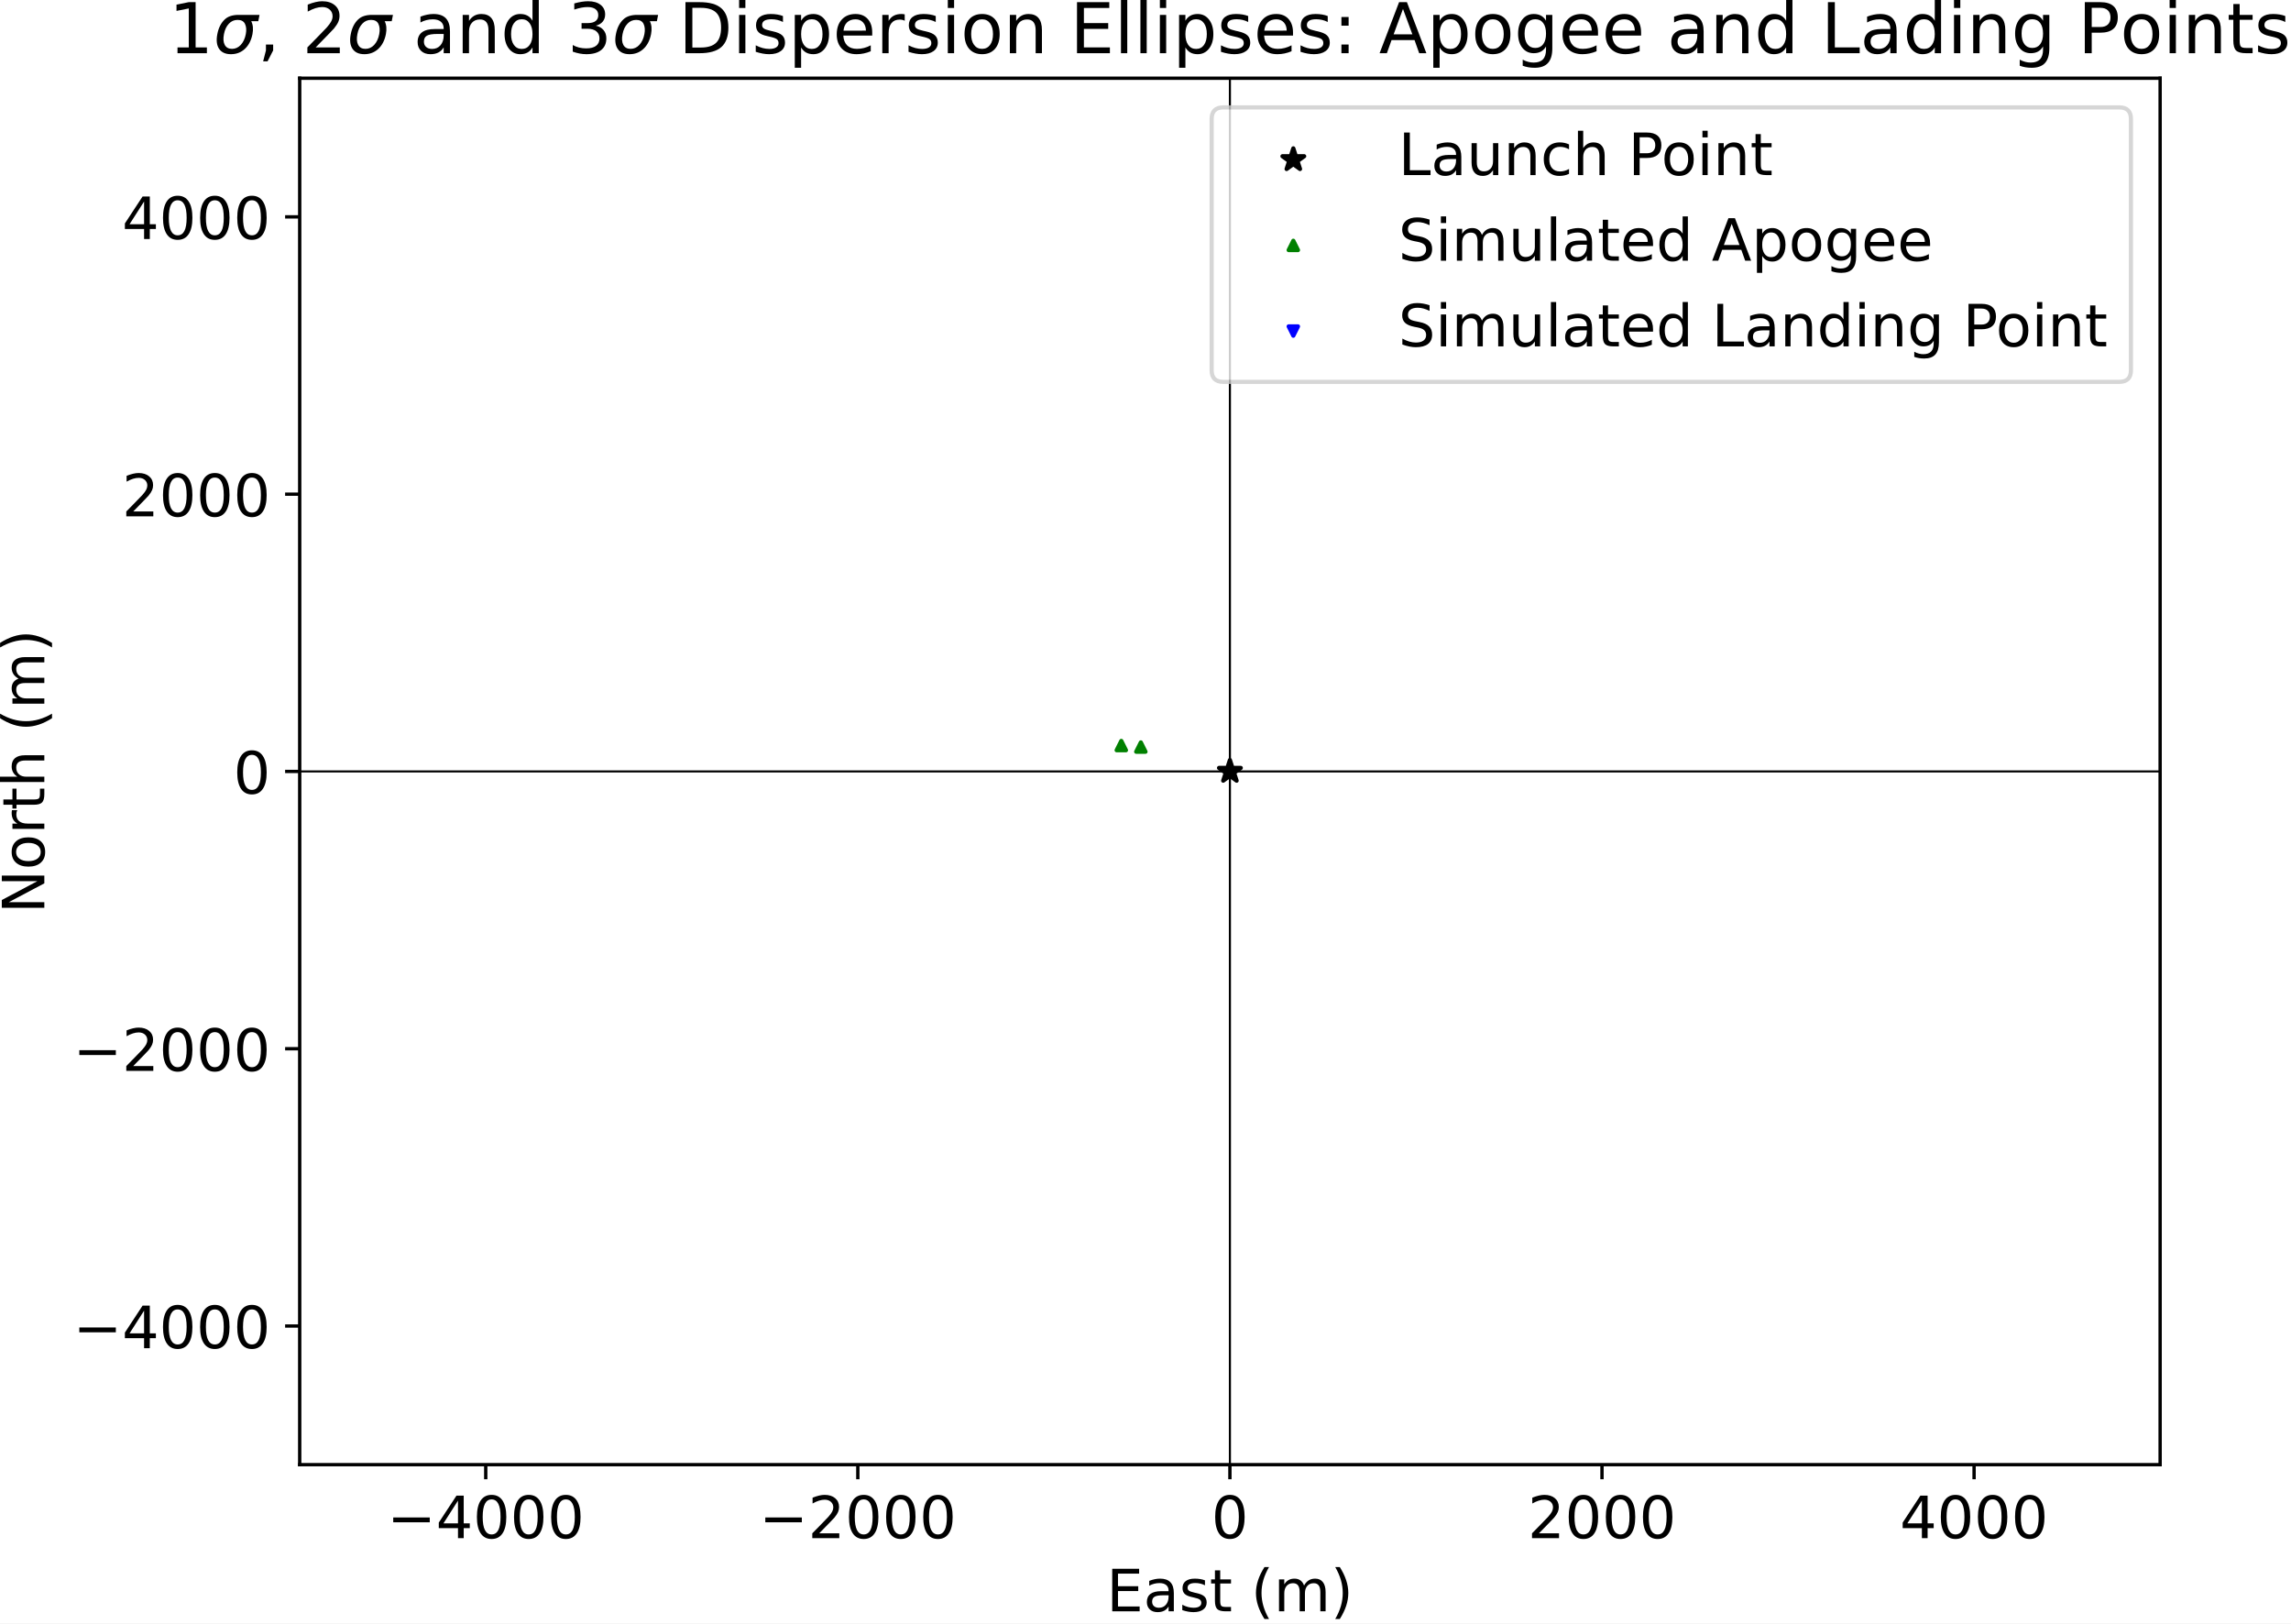
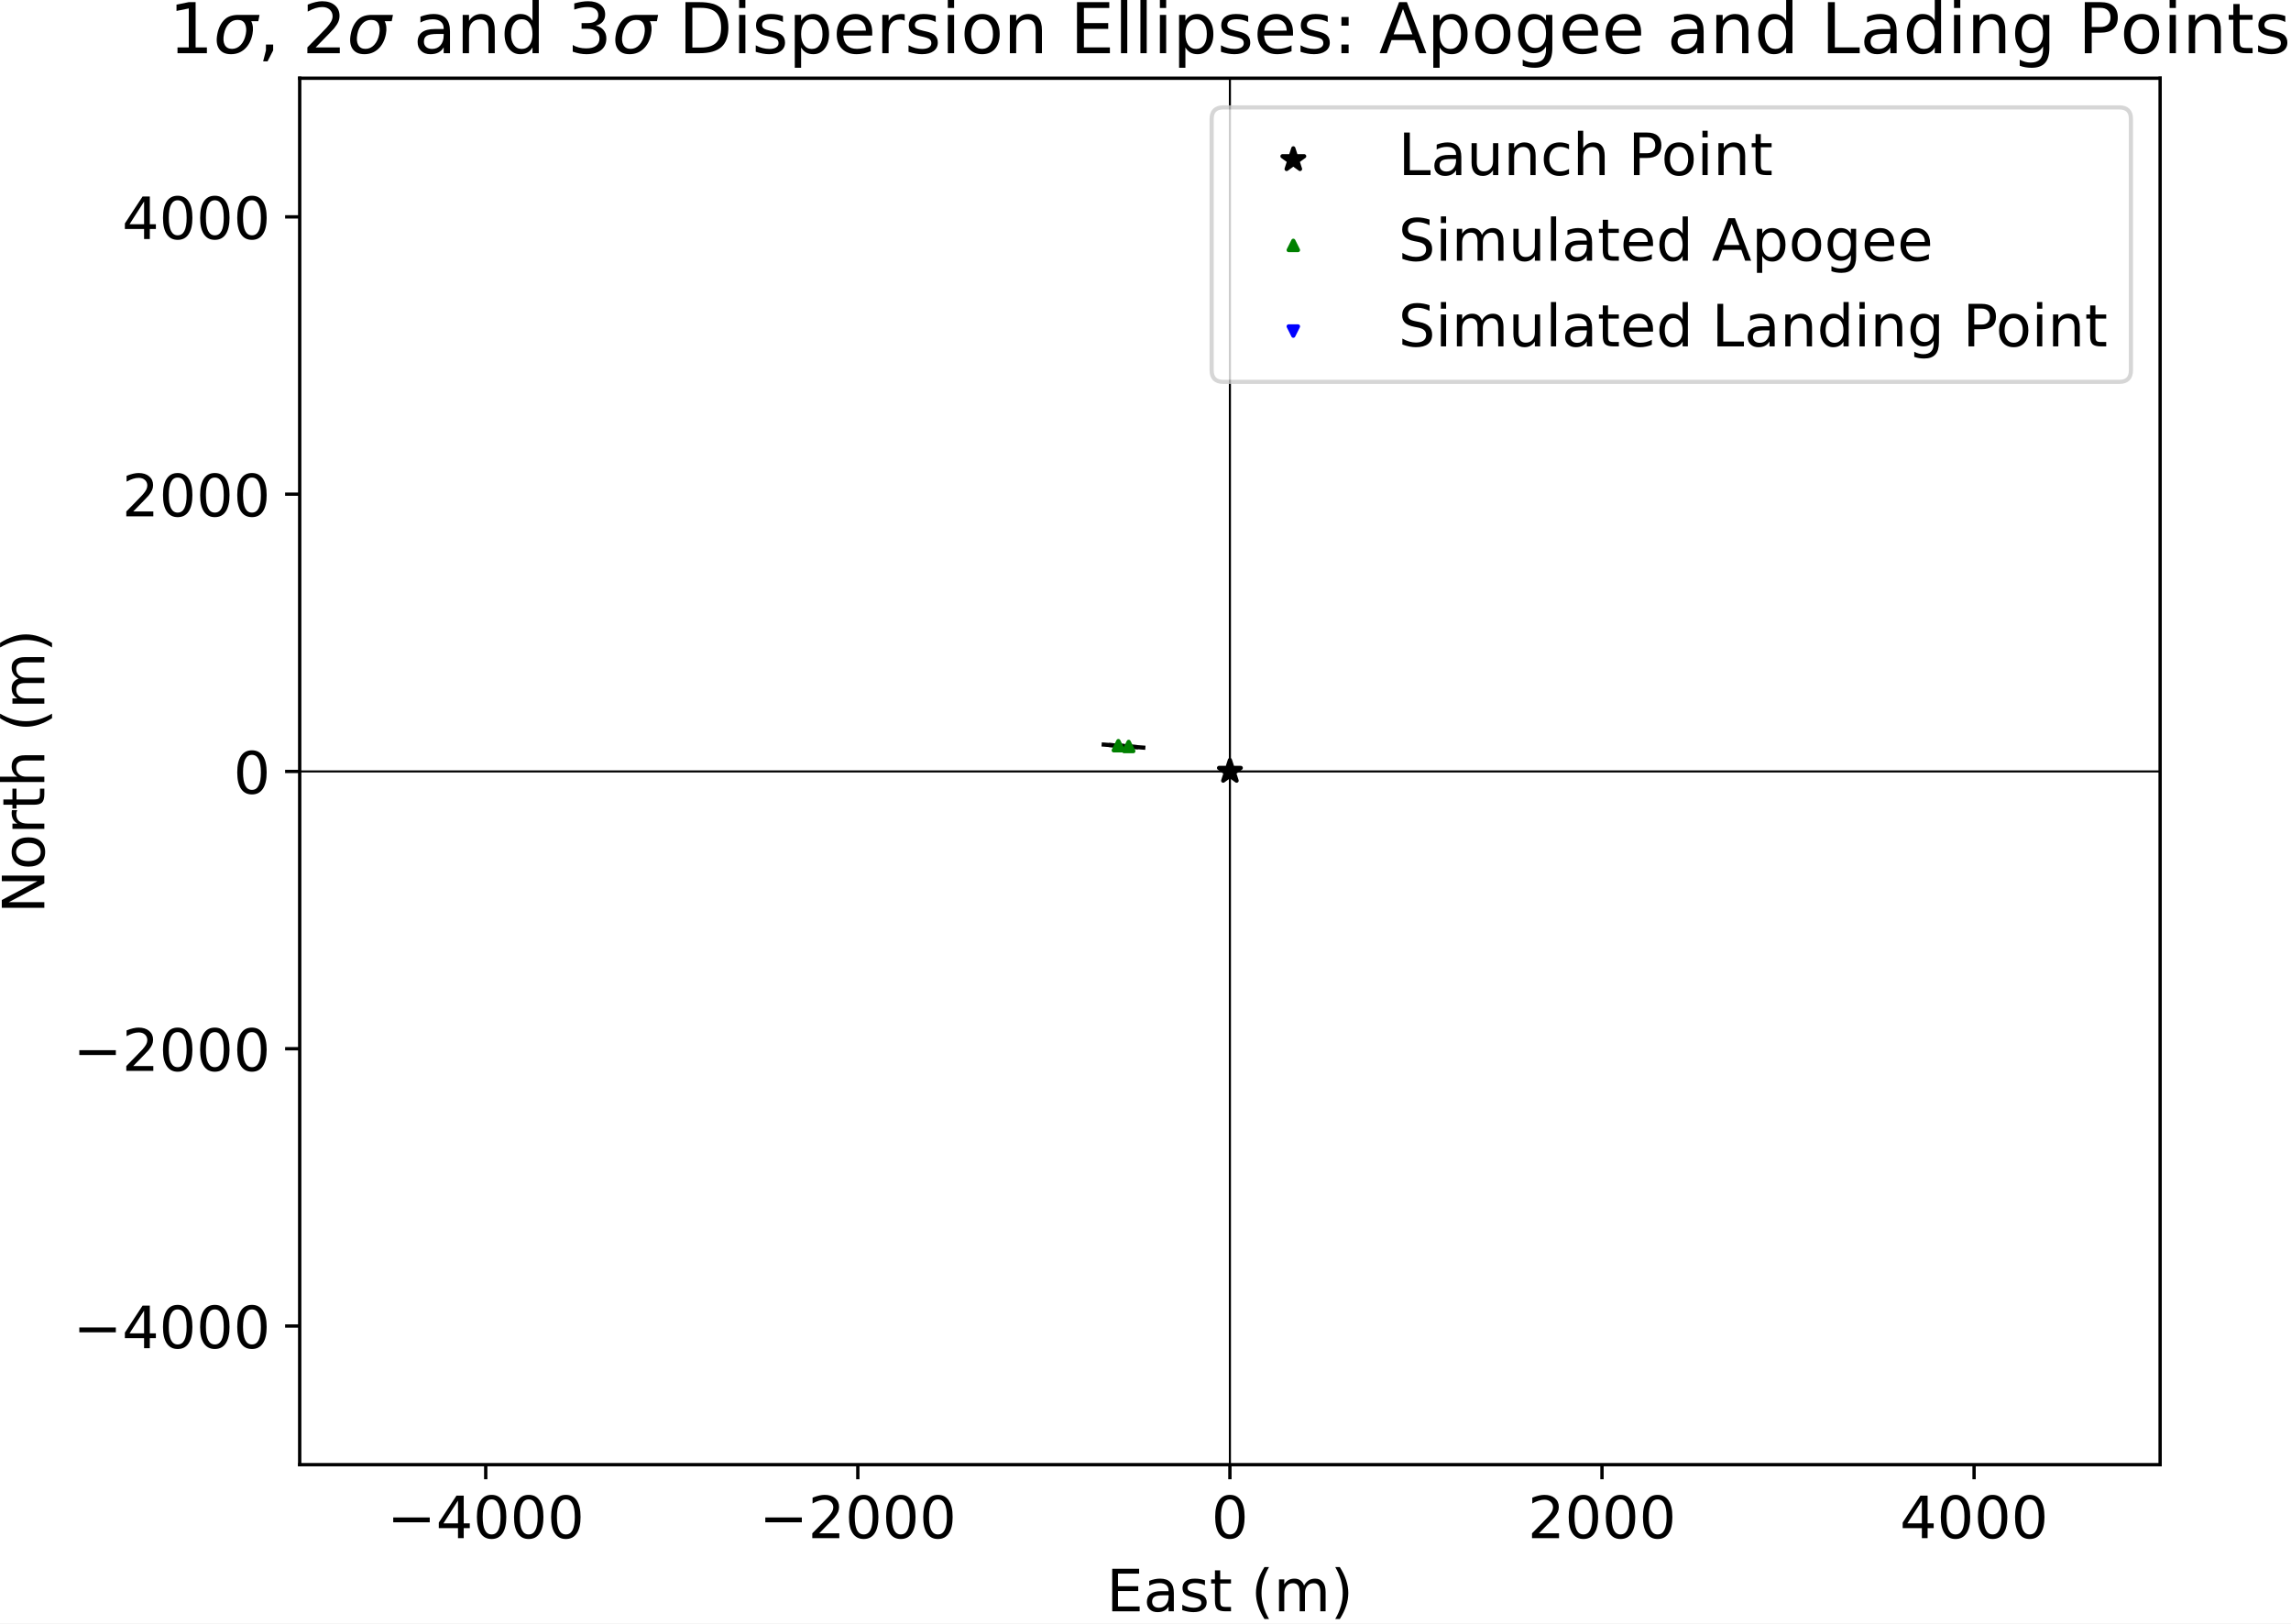
<svg xmlns="http://www.w3.org/2000/svg" xmlns:xlink="http://www.w3.org/1999/xlink" width="549.715pt" height="389.507pt" viewBox="0 0 549.715 389.507" version="1.1">
  <defs>
    <style type="text/css">*{stroke-linejoin: round; stroke-linecap: butt}</style>
  </defs>
  <g id="figure_1">
    <g id="patch_1">
      <path d="M 0 389.507  L 549.715 389.507  L 549.715 0  L 0 0  z " style="fill: #ffffff" />
    </g>
    <g id="axes_1">
      <g id="patch_2">
        <path d="M 71.911 351.408  L 518.311 351.408  L 518.311 18.768  L 71.911 18.768  z " style="fill: #ffffff" />
      </g>
      <g id="patch_3">
-         <path d="M 860.977 -36.695  C 860.247 -36.79 859.547 -36.88 859.03 -36.947  C 858.514 -37.014 858.224 -37.051 858.224 -37.051  C 858.224 -37.051 858.514 -37.014 859.03 -36.947  C 859.547 -36.88 860.247 -36.79 860.977 -36.695  C 861.707 -36.601 862.407 -36.511 862.923 -36.444  C 863.439 -36.377 863.729 -36.34 863.729 -36.34  C 863.729 -36.34 863.439 -36.377 862.923 -36.444  C 862.407 -36.511 861.707 -36.601 860.977 -36.695  z " clip-path="url(#p9a6254469e)" style="fill: #0000ff; fill-opacity: 0.2; stroke: #000000; stroke-linejoin: miter" />
+         <path d="M 857.749 -35.503  C 855.37 -34.171 853.087 -32.893 851.405 -31.95  C 849.722 -31.008 848.776 -30.478 848.776 -30.478  C 848.776 -30.478 849.722 -31.008 851.405 -31.95  C 853.087 -32.893 855.37 -34.171 857.749 -35.503  C 860.129 -36.836 862.411 -38.114 864.094 -39.057  C 865.777 -39.999 866.722 -40.529 866.722 -40.529  C 866.722 -40.529 865.777 -39.999 864.094 -39.057  C 862.411 -38.114 860.129 -36.836 857.749 -35.503  z " clip-path="url(#p5a80ce90f2)" style="fill: #0000ff; fill-opacity: 0.2; stroke: #000000; stroke-linejoin: miter" />
      </g>
      <g id="patch_4">
-         <path d="M 860.977 -36.695  C 859.517 -36.884 858.116 -37.065 857.084 -37.198  C 856.052 -37.332 855.472 -37.407 855.472 -37.407  C 855.472 -37.407 856.052 -37.332 857.084 -37.198  C 858.116 -37.065 859.517 -36.884 860.977 -36.695  C 862.436 -36.507 863.837 -36.326 864.869 -36.192  C 865.901 -36.059 866.481 -35.984 866.481 -35.984  C 866.481 -35.984 865.901 -36.059 864.869 -36.192  C 863.837 -36.326 862.436 -36.507 860.977 -36.695  z " clip-path="url(#p9a6254469e)" style="fill: #0000ff; fill-opacity: 0.2; stroke: #000000; stroke-linejoin: miter" />
+         <path d="M 857.749 -35.503  C 852.99 -32.838 848.425 -30.282 845.06 -28.397  C 841.695 -26.512 839.804 -25.453 839.804 -25.453  C 839.804 -25.453 841.695 -26.512 845.06 -28.397  C 848.425 -30.282 852.99 -32.838 857.749 -35.503  C 862.509 -38.169 867.073 -40.725 870.439 -42.61  C 873.804 -44.495 875.695 -45.554 875.695 -45.554  C 875.695 -45.554 873.804 -44.495 870.439 -42.61  C 867.073 -40.725 862.509 -38.169 857.749 -35.503  z " clip-path="url(#p5a80ce90f2)" style="fill: #0000ff; fill-opacity: 0.2; stroke: #000000; stroke-linejoin: miter" />
      </g>
      <g id="patch_5">
-         <path d="M 860.977 -36.695  C 858.787 -36.978 856.686 -37.25 855.138 -37.45  C 853.59 -37.65 852.72 -37.762 852.72 -37.762  C 852.72 -37.762 853.59 -37.65 855.138 -37.45  C 856.686 -37.25 858.787 -36.978 860.977 -36.695  C 863.166 -36.412 865.267 -36.141 866.815 -35.941  C 868.364 -35.741 869.234 -35.628 869.234 -35.628  C 869.234 -35.628 868.364 -35.741 866.815 -35.941  C 865.267 -36.141 863.166 -36.412 860.977 -36.695  z " clip-path="url(#p9a6254469e)" style="fill: #0000ff; fill-opacity: 0.2; stroke: #000000; stroke-linejoin: miter" />
+         <path d="M 857.749 -35.503  C 850.61 -31.506 843.763 -27.671 838.715 -24.844  C 833.667 -22.017 830.831 -20.428 830.831 -20.428  C 830.831 -20.428 833.667 -22.017 838.715 -24.844  C 843.763 -27.671 850.61 -31.506 857.749 -35.503  C 864.888 -39.501 871.736 -43.336 876.784 -46.163  C 881.831 -48.99 884.668 -50.579 884.668 -50.579  C 884.668 -50.579 881.831 -48.99 876.784 -46.163  C 871.736 -43.336 864.888 -39.501 857.749 -35.503  z " clip-path="url(#p5a80ce90f2)" style="fill: #0000ff; fill-opacity: 0.2; stroke: #000000; stroke-linejoin: miter" />
      </g>
      <g id="patch_6">
-         <path d="M 0 -1  z " clip-path="url(#p9a6254469e)" style="fill: #00ff00; fill-opacity: 0.2; stroke: #000000; stroke-linejoin: miter" />
+         <path d="M 269.582 179.006  C 269.119 178.97 268.674 178.936 268.346 178.911  C 268.018 178.886 267.834 178.872 267.834 178.872  C 267.834 178.872 268.018 178.886 268.346 178.911  C 268.674 178.936 269.119 178.97 269.582 179.006  C 270.046 179.042 270.491 179.076 270.819 179.101  C 271.146 179.126 271.331 179.141 271.331 179.141  C 271.331 179.141 271.146 179.126 270.819 179.101  C 270.491 179.076 270.046 179.042 269.582 179.006  z " clip-path="url(#p5a80ce90f2)" style="fill: #00ff00; fill-opacity: 0.2; stroke: #000000; stroke-linejoin: miter" />
      </g>
      <g id="patch_7">
-         <path d="M 0 -1  z " clip-path="url(#p9a6254469e)" style="fill: #00ff00; fill-opacity: 0.2; stroke: #000000; stroke-linejoin: miter" />
+         <path d="M 269.582 179.006  C 268.655 178.935 267.765 178.866 267.11 178.816  C 266.454 178.766 266.085 178.737 266.085 178.737  C 266.085 178.737 266.454 178.766 267.11 178.816  C 267.765 178.866 268.655 178.935 269.582 179.006  C 270.51 179.077 271.399 179.146 272.055 179.196  C 272.711 179.247 273.079 179.275 273.079 179.275  C 273.079 179.275 272.711 179.247 272.055 179.196  C 271.399 179.146 270.51 179.077 269.582 179.006  z " clip-path="url(#p5a80ce90f2)" style="fill: #00ff00; fill-opacity: 0.2; stroke: #000000; stroke-linejoin: miter" />
      </g>
      <g id="patch_8">
-         <path d="M 0 -1  z " clip-path="url(#p9a6254469e)" style="fill: #00ff00; fill-opacity: 0.2; stroke: #000000; stroke-linejoin: miter" />
+         <path d="M 269.582 179.006  C 268.191 178.899 266.857 178.797 265.873 178.721  C 264.89 178.645 264.337 178.603 264.337 178.603  C 264.337 178.603 264.89 178.645 265.873 178.721  C 266.857 178.797 268.191 178.899 269.582 179.006  C 270.973 179.113 272.308 179.216 273.291 179.291  C 274.275 179.367 274.828 179.41 274.828 179.41  C 274.828 179.41 274.275 179.367 273.291 179.291  C 272.308 179.216 270.973 179.113 269.582 179.006  z " clip-path="url(#p5a80ce90f2)" style="fill: #00ff00; fill-opacity: 0.2; stroke: #000000; stroke-linejoin: miter" />
      </g>
      <g id="PathCollection_1">
        <defs>
-           <path id="m17db30ed33" d="M 0 -2.739  L -0.615 -0.846  L -2.605 -0.846  L -0.995 0.323  L -1.61 2.216  L -0 1.046  L 1.61 2.216  L 0.995 0.323  L 2.605 -0.846  L 0.615 -0.846  z " style="stroke: #000000" />
+           <path id="m341d3963e0" d="M 0 -2.739  L -0.615 -0.846  L -2.605 -0.846  L -0.995 0.323  L -1.61 2.216  L -0 1.046  L 1.61 2.216  L 0.995 0.323  L 2.605 -0.846  L 0.615 -0.846  z " style="stroke: #000000" />
        </defs>
-         <g clip-path="url(#p9a6254469e)">
-           <use xlink:href="#m17db30ed33" x="295.111" y="185.088" style="stroke: #000000" />
+         <g clip-path="url(#p5a80ce90f2)">
+           <use xlink:href="#m341d3963e0" x="295.111" y="185.088" style="stroke: #000000" />
        </g>
      </g>
      <g id="PathCollection_2">
        <defs>
-           <path id="mca81cb5bf3" d="M 0 -1.118  L -1.118 1.118  L 1.118 1.118  z " style="stroke: #008000" />
+           <path id="mea73a3027a" d="M 0 -1.118  L -1.118 1.118  L 1.118 1.118  z " style="stroke: #008000" />
        </defs>
-         <g clip-path="url(#p9a6254469e)">
-           <use xlink:href="#mca81cb5bf3" x="269.052" y="178.88" style="fill: #008000; stroke: #008000" />
-           <use xlink:href="#mca81cb5bf3" x="273.74" y="179.24" style="fill: #008000; stroke: #008000" />
+         <g clip-path="url(#p5a80ce90f2)">
+           <use xlink:href="#mea73a3027a" x="270.819" y="179.101" style="fill: #008000; stroke: #008000" />
+           <use xlink:href="#mea73a3027a" x="268.346" y="178.911" style="fill: #008000; stroke: #008000" />
        </g>
      </g>
      <g id="PathCollection_3">
        <defs>
-           <path id="m49fa5c9762" d="M -0 1.118  L 1.118 -1.118  L -1.118 -1.118  z " style="stroke: #0000ff" />
+           <path id="mf451de35c9" d="M -0 1.118  L 1.118 -1.118  L -1.118 -1.118  z " style="stroke: #0000ff" />
        </defs>
-         <g clip-path="url(#p9a6254469e)" />
+         <g clip-path="url(#p5a80ce90f2)" />
      </g>
      <g id="matplotlib.axis_1">
        <g id="xtick_1">
          <g id="line2d_1">
            <defs>
-               <path id="m3d276e949f" d="M 0 0  L 0 3.5  " style="stroke: #000000; stroke-width: 0.8" />
-             </defs>
-             <g>
-               <use xlink:href="#m3d276e949f" x="116.551" y="351.408" style="stroke: #000000; stroke-width: 0.8" />
+               <path id="mc085164912" d="M 0 0  L 0 3.5  " style="stroke: #000000; stroke-width: 0.8" />
+             </defs>
+             <g>
+               <use xlink:href="#mc085164912" x="116.551" y="351.408" style="stroke: #000000; stroke-width: 0.8" />
            </g>
          </g>
          <g id="text_1">
            <g transform="translate(92.87016 369.0458) scale(0.14 -0.14)">
              <defs>
                <path id="DejaVuSans-2212" d="M 678 2272  L 4684 2272  L 4684 1741  L 678 1741  L 678 2272  z " transform="scale(0.015625)" />
                <path id="DejaVuSans-34" d="M 2419 4116  L 825 1625  L 2419 1625  L 2419 4116  z M 2253 4666  L 3047 4666  L 3047 1625  L 3713 1625  L 3713 1100  L 3047 1100  L 3047 0  L 2419 0  L 2419 1100  L 313 1100  L 313 1709  L 2253 4666  z " transform="scale(0.015625)" />
                <path id="DejaVuSans-30" d="M 2034 4250  Q 1547 4250 1301 3770  Q 1056 3291 1056 2328  Q 1056 1369 1301 889  Q 1547 409 2034 409  Q 2525 409 2770 889  Q 3016 1369 3016 2328  Q 3016 3291 2770 3770  Q 2525 4250 2034 4250  z M 2034 4750  Q 2819 4750 3233 4129  Q 3647 3509 3647 2328  Q 3647 1150 3233 529  Q 2819 -91 2034 -91  Q 1250 -91 836 529  Q 422 1150 422 2328  Q 422 3509 836 4129  Q 1250 4750 2034 4750  z " transform="scale(0.015625)" />
              </defs>
              <use xlink:href="#DejaVuSans-2212" />
              <use xlink:href="#DejaVuSans-34" x="83.789" />
              <use xlink:href="#DejaVuSans-30" x="147.412" />
              <use xlink:href="#DejaVuSans-30" x="211.035" />
              <use xlink:href="#DejaVuSans-30" x="274.658" />
            </g>
          </g>
        </g>
        <g id="xtick_2">
          <g id="line2d_2">
            <g>
-               <use xlink:href="#m3d276e949f" x="205.831" y="351.408" style="stroke: #000000; stroke-width: 0.8" />
+               <use xlink:href="#mc085164912" x="205.831" y="351.408" style="stroke: #000000; stroke-width: 0.8" />
            </g>
          </g>
          <g id="text_2">
            <g transform="translate(182.1502 369.0458) scale(0.14 -0.14)">
              <defs>
                <path id="DejaVuSans-32" d="M 1228 531  L 3431 531  L 3431 0  L 469 0  L 469 531  Q 828 903 1448 1529  Q 2069 2156 2228 2338  Q 2531 2678 2651 2914  Q 2772 3150 2772 3378  Q 2772 3750 2511 3984  Q 2250 4219 1831 4219  Q 1534 4219 1204 4116  Q 875 4013 500 3803  L 500 4441  Q 881 4594 1212 4672  Q 1544 4750 1819 4750  Q 2544 4750 2975 4387  Q 3406 4025 3406 3419  Q 3406 3131 3298 2873  Q 3191 2616 2906 2266  Q 2828 2175 2409 1742  Q 1991 1309 1228 531  z " transform="scale(0.015625)" />
              </defs>
              <use xlink:href="#DejaVuSans-2212" />
              <use xlink:href="#DejaVuSans-32" x="83.789" />
              <use xlink:href="#DejaVuSans-30" x="147.412" />
              <use xlink:href="#DejaVuSans-30" x="211.035" />
              <use xlink:href="#DejaVuSans-30" x="274.658" />
            </g>
          </g>
        </g>
        <g id="xtick_3">
          <g id="line2d_3">
            <g>
-               <use xlink:href="#m3d276e949f" x="295.111" y="351.408" style="stroke: #000000; stroke-width: 0.8" />
+               <use xlink:href="#mc085164912" x="295.111" y="351.408" style="stroke: #000000; stroke-width: 0.8" />
            </g>
          </g>
          <g id="text_3">
            <g transform="translate(290.6572 369.0458) scale(0.14 -0.14)">
              <use xlink:href="#DejaVuSans-30" />
            </g>
          </g>
        </g>
        <g id="xtick_4">
          <g id="line2d_4">
            <g>
-               <use xlink:href="#m3d276e949f" x="384.391" y="351.408" style="stroke: #000000; stroke-width: 0.8" />
+               <use xlink:href="#mc085164912" x="384.391" y="351.408" style="stroke: #000000; stroke-width: 0.8" />
            </g>
          </g>
          <g id="text_4">
            <g transform="translate(366.5759 369.0458) scale(0.14 -0.14)">
              <use xlink:href="#DejaVuSans-32" />
              <use xlink:href="#DejaVuSans-30" x="63.623" />
              <use xlink:href="#DejaVuSans-30" x="127.246" />
              <use xlink:href="#DejaVuSans-30" x="190.869" />
            </g>
          </g>
        </g>
        <g id="xtick_5">
          <g id="line2d_5">
            <g>
-               <use xlink:href="#m3d276e949f" x="473.671" y="351.408" style="stroke: #000000; stroke-width: 0.8" />
+               <use xlink:href="#mc085164912" x="473.671" y="351.408" style="stroke: #000000; stroke-width: 0.8" />
            </g>
          </g>
          <g id="text_5">
            <g transform="translate(455.8559 369.0458) scale(0.14 -0.14)">
              <use xlink:href="#DejaVuSans-34" />
              <use xlink:href="#DejaVuSans-30" x="63.623" />
              <use xlink:href="#DejaVuSans-30" x="127.246" />
              <use xlink:href="#DejaVuSans-30" x="190.869" />
            </g>
          </g>
        </g>
        <g id="text_6">
          <g transform="translate(265.502 386.5952) scale(0.14 -0.14)">
            <defs>
              <path id="DejaVuSans-45" d="M 628 4666  L 3578 4666  L 3578 4134  L 1259 4134  L 1259 2753  L 3481 2753  L 3481 2222  L 1259 2222  L 1259 531  L 3634 531  L 3634 0  L 628 0  L 628 4666  z " transform="scale(0.015625)" />
              <path id="DejaVuSans-61" d="M 2194 1759  Q 1497 1759 1228 1600  Q 959 1441 959 1056  Q 959 750 1161 570  Q 1363 391 1709 391  Q 2188 391 2477 730  Q 2766 1069 2766 1631  L 2766 1759  L 2194 1759  z M 3341 1997  L 3341 0  L 2766 0  L 2766 531  Q 2569 213 2275 61  Q 1981 -91 1556 -91  Q 1019 -91 701 211  Q 384 513 384 1019  Q 384 1609 779 1909  Q 1175 2209 1959 2209  L 2766 2209  L 2766 2266  Q 2766 2663 2505 2880  Q 2244 3097 1772 3097  Q 1472 3097 1187 3025  Q 903 2953 641 2809  L 641 3341  Q 956 3463 1253 3523  Q 1550 3584 1831 3584  Q 2591 3584 2966 3190  Q 3341 2797 3341 1997  z " transform="scale(0.015625)" />
              <path id="DejaVuSans-73" d="M 2834 3397  L 2834 2853  Q 2591 2978 2328 3040  Q 2066 3103 1784 3103  Q 1356 3103 1142 2972  Q 928 2841 928 2578  Q 928 2378 1081 2264  Q 1234 2150 1697 2047  L 1894 2003  Q 2506 1872 2764 1633  Q 3022 1394 3022 966  Q 3022 478 2636 193  Q 2250 -91 1575 -91  Q 1294 -91 989 -36  Q 684 19 347 128  L 347 722  Q 666 556 975 473  Q 1284 391 1588 391  Q 1994 391 2212 530  Q 2431 669 2431 922  Q 2431 1156 2273 1281  Q 2116 1406 1581 1522  L 1381 1569  Q 847 1681 609 1914  Q 372 2147 372 2553  Q 372 3047 722 3315  Q 1072 3584 1716 3584  Q 2034 3584 2315 3537  Q 2597 3491 2834 3397  z " transform="scale(0.015625)" />
              <path id="DejaVuSans-74" d="M 1172 4494  L 1172 3500  L 2356 3500  L 2356 3053  L 1172 3053  L 1172 1153  Q 1172 725 1289 603  Q 1406 481 1766 481  L 2356 481  L 2356 0  L 1766 0  Q 1100 0 847 248  Q 594 497 594 1153  L 594 3053  L 172 3053  L 172 3500  L 594 3500  L 594 4494  L 1172 4494  z " transform="scale(0.015625)" />
              <path id="DejaVuSans-20" transform="scale(0.015625)" />
              <path id="DejaVuSans-28" d="M 1984 4856  Q 1566 4138 1362 3434  Q 1159 2731 1159 2009  Q 1159 1288 1364 580  Q 1569 -128 1984 -844  L 1484 -844  Q 1016 -109 783 600  Q 550 1309 550 2009  Q 550 2706 781 3412  Q 1013 4119 1484 4856  L 1984 4856  z " transform="scale(0.015625)" />
              <path id="DejaVuSans-6d" d="M 3328 2828  Q 3544 3216 3844 3400  Q 4144 3584 4550 3584  Q 5097 3584 5394 3201  Q 5691 2819 5691 2113  L 5691 0  L 5113 0  L 5113 2094  Q 5113 2597 4934 2840  Q 4756 3084 4391 3084  Q 3944 3084 3684 2787  Q 3425 2491 3425 1978  L 3425 0  L 2847 0  L 2847 2094  Q 2847 2600 2669 2842  Q 2491 3084 2119 3084  Q 1678 3084 1418 2786  Q 1159 2488 1159 1978  L 1159 0  L 581 0  L 581 3500  L 1159 3500  L 1159 2956  Q 1356 3278 1631 3431  Q 1906 3584 2284 3584  Q 2666 3584 2933 3390  Q 3200 3197 3328 2828  z " transform="scale(0.015625)" />
              <path id="DejaVuSans-29" d="M 513 4856  L 1013 4856  Q 1481 4119 1714 3412  Q 1947 2706 1947 2009  Q 1947 1309 1714 600  Q 1481 -109 1013 -844  L 513 -844  Q 928 -128 1133 580  Q 1338 1288 1338 2009  Q 1338 2731 1133 3434  Q 928 4138 513 4856  z " transform="scale(0.015625)" />
            </defs>
            <use xlink:href="#DejaVuSans-45" />
            <use xlink:href="#DejaVuSans-61" x="63.184" />
            <use xlink:href="#DejaVuSans-73" x="124.463" />
            <use xlink:href="#DejaVuSans-74" x="176.562" />
            <use xlink:href="#DejaVuSans-20" x="215.771" />
            <use xlink:href="#DejaVuSans-28" x="247.559" />
            <use xlink:href="#DejaVuSans-6d" x="286.572" />
            <use xlink:href="#DejaVuSans-29" x="383.984" />
          </g>
        </g>
      </g>
      <g id="matplotlib.axis_2">
        <g id="ytick_1">
          <g id="line2d_6">
            <defs>
-               <path id="m5966a2f32e" d="M 0 0  L -3.5 0  " style="stroke: #000000; stroke-width: 0.8" />
-             </defs>
-             <g>
-               <use xlink:href="#m5966a2f32e" x="71.911" y="318.144" style="stroke: #000000; stroke-width: 0.8" />
+               <path id="m3228722e41" d="M 0 0  L -3.5 0  " style="stroke: #000000; stroke-width: 0.8" />
+             </defs>
+             <g>
+               <use xlink:href="#m3228722e41" x="71.911" y="318.144" style="stroke: #000000; stroke-width: 0.8" />
            </g>
          </g>
          <g id="text_7">
            <g transform="translate(17.54938 323.4629) scale(0.14 -0.14)">
              <use xlink:href="#DejaVuSans-2212" />
              <use xlink:href="#DejaVuSans-34" x="83.789" />
              <use xlink:href="#DejaVuSans-30" x="147.412" />
              <use xlink:href="#DejaVuSans-30" x="211.035" />
              <use xlink:href="#DejaVuSans-30" x="274.658" />
            </g>
          </g>
        </g>
        <g id="ytick_2">
          <g id="line2d_7">
            <g>
-               <use xlink:href="#m5966a2f32e" x="71.911" y="251.616" style="stroke: #000000; stroke-width: 0.8" />
+               <use xlink:href="#m3228722e41" x="71.911" y="251.616" style="stroke: #000000; stroke-width: 0.8" />
            </g>
          </g>
          <g id="text_8">
            <g transform="translate(17.54938 256.9349) scale(0.14 -0.14)">
              <use xlink:href="#DejaVuSans-2212" />
              <use xlink:href="#DejaVuSans-32" x="83.789" />
              <use xlink:href="#DejaVuSans-30" x="147.412" />
              <use xlink:href="#DejaVuSans-30" x="211.035" />
              <use xlink:href="#DejaVuSans-30" x="274.658" />
            </g>
          </g>
        </g>
        <g id="ytick_3">
          <g id="line2d_8">
            <g>
-               <use xlink:href="#m5966a2f32e" x="71.911" y="185.088" style="stroke: #000000; stroke-width: 0.8" />
+               <use xlink:href="#m3228722e41" x="71.911" y="185.088" style="stroke: #000000; stroke-width: 0.8" />
            </g>
          </g>
          <g id="text_9">
            <g transform="translate(56.00344 190.4069) scale(0.14 -0.14)">
              <use xlink:href="#DejaVuSans-30" />
            </g>
          </g>
        </g>
        <g id="ytick_4">
          <g id="line2d_9">
            <g>
-               <use xlink:href="#m5966a2f32e" x="71.911" y="118.56" style="stroke: #000000; stroke-width: 0.8" />
+               <use xlink:href="#m3228722e41" x="71.911" y="118.56" style="stroke: #000000; stroke-width: 0.8" />
            </g>
          </g>
          <g id="text_10">
            <g transform="translate(29.28094 123.8789) scale(0.14 -0.14)">
              <use xlink:href="#DejaVuSans-32" />
              <use xlink:href="#DejaVuSans-30" x="63.623" />
              <use xlink:href="#DejaVuSans-30" x="127.246" />
              <use xlink:href="#DejaVuSans-30" x="190.869" />
            </g>
          </g>
        </g>
        <g id="ytick_5">
          <g id="line2d_10">
            <g>
-               <use xlink:href="#m5966a2f32e" x="71.911" y="52.032" style="stroke: #000000; stroke-width: 0.8" />
+               <use xlink:href="#m3228722e41" x="71.911" y="52.032" style="stroke: #000000; stroke-width: 0.8" />
            </g>
          </g>
          <g id="text_11">
            <g transform="translate(29.28094 57.35091) scale(0.14 -0.14)">
              <use xlink:href="#DejaVuSans-34" />
              <use xlink:href="#DejaVuSans-30" x="63.623" />
              <use xlink:href="#DejaVuSans-30" x="127.246" />
              <use xlink:href="#DejaVuSans-30" x="190.869" />
            </g>
          </g>
        </g>
        <g id="text_12">
          <g transform="translate(10.63781 219.1714) rotate(-90) scale(0.14 -0.14)">
            <defs>
              <path id="DejaVuSans-4e" d="M 628 4666  L 1478 4666  L 3547 763  L 3547 4666  L 4159 4666  L 4159 0  L 3309 0  L 1241 3903  L 1241 0  L 628 0  L 628 4666  z " transform="scale(0.015625)" />
              <path id="DejaVuSans-6f" d="M 1959 3097  Q 1497 3097 1228 2736  Q 959 2375 959 1747  Q 959 1119 1226 758  Q 1494 397 1959 397  Q 2419 397 2687 759  Q 2956 1122 2956 1747  Q 2956 2369 2687 2733  Q 2419 3097 1959 3097  z M 1959 3584  Q 2709 3584 3137 3096  Q 3566 2609 3566 1747  Q 3566 888 3137 398  Q 2709 -91 1959 -91  Q 1206 -91 779 398  Q 353 888 353 1747  Q 353 2609 779 3096  Q 1206 3584 1959 3584  z " transform="scale(0.015625)" />
              <path id="DejaVuSans-72" d="M 2631 2963  Q 2534 3019 2420 3045  Q 2306 3072 2169 3072  Q 1681 3072 1420 2755  Q 1159 2438 1159 1844  L 1159 0  L 581 0  L 581 3500  L 1159 3500  L 1159 2956  Q 1341 3275 1631 3429  Q 1922 3584 2338 3584  Q 2397 3584 2469 3576  Q 2541 3569 2628 3553  L 2631 2963  z " transform="scale(0.015625)" />
              <path id="DejaVuSans-68" d="M 3513 2113  L 3513 0  L 2938 0  L 2938 2094  Q 2938 2591 2744 2837  Q 2550 3084 2163 3084  Q 1697 3084 1428 2787  Q 1159 2491 1159 1978  L 1159 0  L 581 0  L 581 4863  L 1159 4863  L 1159 2956  Q 1366 3272 1645 3428  Q 1925 3584 2291 3584  Q 2894 3584 3203 3211  Q 3513 2838 3513 2113  z " transform="scale(0.015625)" />
            </defs>
            <use xlink:href="#DejaVuSans-4e" />
            <use xlink:href="#DejaVuSans-6f" x="74.805" />
            <use xlink:href="#DejaVuSans-72" x="135.986" />
            <use xlink:href="#DejaVuSans-74" x="177.1" />
            <use xlink:href="#DejaVuSans-68" x="216.309" />
            <use xlink:href="#DejaVuSans-20" x="279.688" />
            <use xlink:href="#DejaVuSans-28" x="311.475" />
            <use xlink:href="#DejaVuSans-6d" x="350.488" />
            <use xlink:href="#DejaVuSans-29" x="447.9" />
          </g>
        </g>
      </g>
      <g id="line2d_11">
-         <path d="M 71.911 185.088  L 518.311 185.088  " clip-path="url(#p9a6254469e)" style="fill: none; stroke: #000000; stroke-width: 0.5; stroke-linecap: square" />
+         <path d="M 71.911 185.088  L 518.311 185.088  " clip-path="url(#p5a80ce90f2)" style="fill: none; stroke: #000000; stroke-width: 0.5; stroke-linecap: square" />
      </g>
      <g id="line2d_12">
-         <path d="M 295.111 351.408  L 295.111 18.768  " clip-path="url(#p9a6254469e)" style="fill: none; stroke: #000000; stroke-width: 0.5; stroke-linecap: square" />
+         <path d="M 295.111 351.408  L 295.111 18.768  " clip-path="url(#p5a80ce90f2)" style="fill: none; stroke: #000000; stroke-width: 0.5; stroke-linecap: square" />
      </g>
      <g id="patch_9">
        <path d="M 71.911 351.408  L 71.911 18.768  " style="fill: none; stroke: #000000; stroke-width: 0.8; stroke-linejoin: miter; stroke-linecap: square" />
      </g>
      <g id="patch_10">
        <path d="M 518.311 351.408  L 518.311 18.768  " style="fill: none; stroke: #000000; stroke-width: 0.8; stroke-linejoin: miter; stroke-linecap: square" />
      </g>
      <g id="patch_11">
        <path d="M 71.911 351.408  L 518.311 351.408  " style="fill: none; stroke: #000000; stroke-width: 0.8; stroke-linejoin: miter; stroke-linecap: square" />
      </g>
      <g id="patch_12">
        <path d="M 71.911 18.768  L 518.311 18.768  " style="fill: none; stroke: #000000; stroke-width: 0.8; stroke-linejoin: miter; stroke-linecap: square" />
      </g>
      <g id="text_13">
        <g transform="translate(40.50694 12.768) scale(0.168 -0.168)">
          <defs>
            <path id="DejaVuSans-31" d="M 794 531  L 1825 531  L 1825 4091  L 703 3866  L 703 4441  L 1819 4666  L 2450 4666  L 2450 531  L 3481 531  L 3481 0  L 794 0  L 794 531  z " transform="scale(0.015625)" />
            <path id="DejaVuSans-Oblique-3c3" d="M 2219 3044  Q 1744 3044 1422 2700  Q 1081 2341 969 1747  Q 844 1119 1044 756  Q 1241 397 1706 397  Q 2166 397 2503 759  Q 2844 1122 2966 1747  Q 3075 2319 2881 2700  Q 2700 3044 2219 3044  z M 2309 3503  L 4219 3500  L 4106 2925  L 3463 2925  Q 3706 2438 3575 1747  Q 3406 888 2884 400  Q 2359 -91 1609 -91  Q 856 -91 525 400  Q 194 888 363 1747  Q 528 2609 1050 3097  Q 1484 3503 2309 3503  z " transform="scale(0.015625)" />
            <path id="DejaVuSans-2c" d="M 750 794  L 1409 794  L 1409 256  L 897 -744  L 494 -744  L 750 256  L 750 794  z " transform="scale(0.015625)" />
            <path id="DejaVuSans-6e" d="M 3513 2113  L 3513 0  L 2938 0  L 2938 2094  Q 2938 2591 2744 2837  Q 2550 3084 2163 3084  Q 1697 3084 1428 2787  Q 1159 2491 1159 1978  L 1159 0  L 581 0  L 581 3500  L 1159 3500  L 1159 2956  Q 1366 3272 1645 3428  Q 1925 3584 2291 3584  Q 2894 3584 3203 3211  Q 3513 2838 3513 2113  z " transform="scale(0.015625)" />
            <path id="DejaVuSans-64" d="M 2906 2969  L 2906 4863  L 3481 4863  L 3481 0  L 2906 0  L 2906 525  Q 2725 213 2448 61  Q 2172 -91 1784 -91  Q 1150 -91 751 415  Q 353 922 353 1747  Q 353 2572 751 3078  Q 1150 3584 1784 3584  Q 2172 3584 2448 3432  Q 2725 3281 2906 2969  z M 947 1747  Q 947 1113 1208 752  Q 1469 391 1925 391  Q 2381 391 2643 752  Q 2906 1113 2906 1747  Q 2906 2381 2643 2742  Q 2381 3103 1925 3103  Q 1469 3103 1208 2742  Q 947 2381 947 1747  z " transform="scale(0.015625)" />
            <path id="DejaVuSans-33" d="M 2597 2516  Q 3050 2419 3304 2112  Q 3559 1806 3559 1356  Q 3559 666 3084 287  Q 2609 -91 1734 -91  Q 1441 -91 1130 -33  Q 819 25 488 141  L 488 750  Q 750 597 1062 519  Q 1375 441 1716 441  Q 2309 441 2620 675  Q 2931 909 2931 1356  Q 2931 1769 2642 2001  Q 2353 2234 1838 2234  L 1294 2234  L 1294 2753  L 1863 2753  Q 2328 2753 2575 2939  Q 2822 3125 2822 3475  Q 2822 3834 2567 4026  Q 2313 4219 1838 4219  Q 1578 4219 1281 4162  Q 984 4106 628 3988  L 628 4550  Q 988 4650 1302 4700  Q 1616 4750 1894 4750  Q 2613 4750 3031 4423  Q 3450 4097 3450 3541  Q 3450 3153 3228 2886  Q 3006 2619 2597 2516  z " transform="scale(0.015625)" />
            <path id="DejaVuSans-44" d="M 1259 4147  L 1259 519  L 2022 519  Q 2988 519 3436 956  Q 3884 1394 3884 2338  Q 3884 3275 3436 3711  Q 2988 4147 2022 4147  L 1259 4147  z M 628 4666  L 1925 4666  Q 3281 4666 3915 4102  Q 4550 3538 4550 2338  Q 4550 1131 3912 565  Q 3275 0 1925 0  L 628 0  L 628 4666  z " transform="scale(0.015625)" />
            <path id="DejaVuSans-69" d="M 603 3500  L 1178 3500  L 1178 0  L 603 0  L 603 3500  z M 603 4863  L 1178 4863  L 1178 4134  L 603 4134  L 603 4863  z " transform="scale(0.015625)" />
            <path id="DejaVuSans-70" d="M 1159 525  L 1159 -1331  L 581 -1331  L 581 3500  L 1159 3500  L 1159 2969  Q 1341 3281 1617 3432  Q 1894 3584 2278 3584  Q 2916 3584 3314 3078  Q 3713 2572 3713 1747  Q 3713 922 3314 415  Q 2916 -91 2278 -91  Q 1894 -91 1617 61  Q 1341 213 1159 525  z M 3116 1747  Q 3116 2381 2855 2742  Q 2594 3103 2138 3103  Q 1681 3103 1420 2742  Q 1159 2381 1159 1747  Q 1159 1113 1420 752  Q 1681 391 2138 391  Q 2594 391 2855 752  Q 3116 1113 3116 1747  z " transform="scale(0.015625)" />
            <path id="DejaVuSans-65" d="M 3597 1894  L 3597 1613  L 953 1613  Q 991 1019 1311 708  Q 1631 397 2203 397  Q 2534 397 2845 478  Q 3156 559 3463 722  L 3463 178  Q 3153 47 2828 -22  Q 2503 -91 2169 -91  Q 1331 -91 842 396  Q 353 884 353 1716  Q 353 2575 817 3079  Q 1281 3584 2069 3584  Q 2775 3584 3186 3129  Q 3597 2675 3597 1894  z M 3022 2063  Q 3016 2534 2758 2815  Q 2500 3097 2075 3097  Q 1594 3097 1305 2825  Q 1016 2553 972 2059  L 3022 2063  z " transform="scale(0.015625)" />
            <path id="DejaVuSans-6c" d="M 603 4863  L 1178 4863  L 1178 0  L 603 0  L 603 4863  z " transform="scale(0.015625)" />
            <path id="DejaVuSans-3a" d="M 750 794  L 1409 794  L 1409 0  L 750 0  L 750 794  z M 750 3309  L 1409 3309  L 1409 2516  L 750 2516  L 750 3309  z " transform="scale(0.015625)" />
            <path id="DejaVuSans-41" d="M 2188 4044  L 1331 1722  L 3047 1722  L 2188 4044  z M 1831 4666  L 2547 4666  L 4325 0  L 3669 0  L 3244 1197  L 1141 1197  L 716 0  L 50 0  L 1831 4666  z " transform="scale(0.015625)" />
            <path id="DejaVuSans-67" d="M 2906 1791  Q 2906 2416 2648 2759  Q 2391 3103 1925 3103  Q 1463 3103 1205 2759  Q 947 2416 947 1791  Q 947 1169 1205 825  Q 1463 481 1925 481  Q 2391 481 2648 825  Q 2906 1169 2906 1791  z M 3481 434  Q 3481 -459 3084 -895  Q 2688 -1331 1869 -1331  Q 1566 -1331 1297 -1286  Q 1028 -1241 775 -1147  L 775 -588  Q 1028 -725 1275 -790  Q 1522 -856 1778 -856  Q 2344 -856 2625 -561  Q 2906 -266 2906 331  L 2906 616  Q 2728 306 2450 153  Q 2172 0 1784 0  Q 1141 0 747 490  Q 353 981 353 1791  Q 353 2603 747 3093  Q 1141 3584 1784 3584  Q 2172 3584 2450 3431  Q 2728 3278 2906 2969  L 2906 3500  L 3481 3500  L 3481 434  z " transform="scale(0.015625)" />
            <path id="DejaVuSans-4c" d="M 628 4666  L 1259 4666  L 1259 531  L 3531 531  L 3531 0  L 628 0  L 628 4666  z " transform="scale(0.015625)" />
            <path id="DejaVuSans-50" d="M 1259 4147  L 1259 2394  L 2053 2394  Q 2494 2394 2734 2622  Q 2975 2850 2975 3272  Q 2975 3691 2734 3919  Q 2494 4147 2053 4147  L 1259 4147  z M 628 4666  L 2053 4666  Q 2838 4666 3239 4311  Q 3641 3956 3641 3272  Q 3641 2581 3239 2228  Q 2838 1875 2053 1875  L 1259 1875  L 1259 0  L 628 0  L 628 4666  z " transform="scale(0.015625)" />
          </defs>
          <use xlink:href="#DejaVuSans-31" transform="translate(0 0.015625)" />
          <use xlink:href="#DejaVuSans-Oblique-3c3" transform="translate(63.62305 0.015625)" />
          <use xlink:href="#DejaVuSans-2c" transform="translate(127.002 0.015625)" />
          <use xlink:href="#DejaVuSans-20" transform="translate(158.7891 0.015625)" />
          <use xlink:href="#DejaVuSans-32" transform="translate(190.5762 0.015625)" />
          <use xlink:href="#DejaVuSans-Oblique-3c3" transform="translate(254.1992 0.015625)" />
          <use xlink:href="#DejaVuSans-20" transform="translate(317.5781 0.015625)" />
          <use xlink:href="#DejaVuSans-61" transform="translate(349.3652 0.015625)" />
          <use xlink:href="#DejaVuSans-6e" transform="translate(410.6445 0.015625)" />
          <use xlink:href="#DejaVuSans-64" transform="translate(474.0234 0.015625)" />
          <use xlink:href="#DejaVuSans-20" transform="translate(537.5 0.015625)" />
          <use xlink:href="#DejaVuSans-33" transform="translate(569.2871 0.015625)" />
          <use xlink:href="#DejaVuSans-Oblique-3c3" transform="translate(632.9102 0.015625)" />
          <use xlink:href="#DejaVuSans-20" transform="translate(696.2891 0.015625)" />
          <use xlink:href="#DejaVuSans-44" transform="translate(728.0762 0.015625)" />
          <use xlink:href="#DejaVuSans-69" transform="translate(805.0781 0.015625)" />
          <use xlink:href="#DejaVuSans-73" transform="translate(832.8613 0.015625)" />
          <use xlink:href="#DejaVuSans-70" transform="translate(884.9609 0.015625)" />
          <use xlink:href="#DejaVuSans-65" transform="translate(948.4375 0.015625)" />
          <use xlink:href="#DejaVuSans-72" transform="translate(1009.961 0.015625)" />
          <use xlink:href="#DejaVuSans-73" transform="translate(1051.074 0.015625)" />
          <use xlink:href="#DejaVuSans-69" transform="translate(1103.174 0.015625)" />
          <use xlink:href="#DejaVuSans-6f" transform="translate(1130.957 0.015625)" />
          <use xlink:href="#DejaVuSans-6e" transform="translate(1192.139 0.015625)" />
          <use xlink:href="#DejaVuSans-20" transform="translate(1255.518 0.015625)" />
          <use xlink:href="#DejaVuSans-45" transform="translate(1287.305 0.015625)" />
          <use xlink:href="#DejaVuSans-6c" transform="translate(1350.488 0.015625)" />
          <use xlink:href="#DejaVuSans-6c" transform="translate(1378.271 0.015625)" />
          <use xlink:href="#DejaVuSans-69" transform="translate(1406.055 0.015625)" />
          <use xlink:href="#DejaVuSans-70" transform="translate(1433.838 0.015625)" />
          <use xlink:href="#DejaVuSans-73" transform="translate(1497.314 0.015625)" />
          <use xlink:href="#DejaVuSans-65" transform="translate(1549.414 0.015625)" />
          <use xlink:href="#DejaVuSans-73" transform="translate(1610.938 0.015625)" />
          <use xlink:href="#DejaVuSans-3a" transform="translate(1663.037 0.015625)" />
          <use xlink:href="#DejaVuSans-20" transform="translate(1696.729 0.015625)" />
          <use xlink:href="#DejaVuSans-41" transform="translate(1728.516 0.015625)" />
          <use xlink:href="#DejaVuSans-70" transform="translate(1796.924 0.015625)" />
          <use xlink:href="#DejaVuSans-6f" transform="translate(1860.4 0.015625)" />
          <use xlink:href="#DejaVuSans-67" transform="translate(1921.582 0.015625)" />
          <use xlink:href="#DejaVuSans-65" transform="translate(1985.059 0.015625)" />
          <use xlink:href="#DejaVuSans-65" transform="translate(2046.582 0.015625)" />
          <use xlink:href="#DejaVuSans-20" transform="translate(2108.105 0.015625)" />
          <use xlink:href="#DejaVuSans-61" transform="translate(2139.893 0.015625)" />
          <use xlink:href="#DejaVuSans-6e" transform="translate(2201.172 0.015625)" />
          <use xlink:href="#DejaVuSans-64" transform="translate(2264.551 0.015625)" />
          <use xlink:href="#DejaVuSans-20" transform="translate(2328.027 0.015625)" />
          <use xlink:href="#DejaVuSans-4c" transform="translate(2359.814 0.015625)" />
          <use xlink:href="#DejaVuSans-61" transform="translate(2415.527 0.015625)" />
          <use xlink:href="#DejaVuSans-64" transform="translate(2476.807 0.015625)" />
          <use xlink:href="#DejaVuSans-69" transform="translate(2540.283 0.015625)" />
          <use xlink:href="#DejaVuSans-6e" transform="translate(2568.066 0.015625)" />
          <use xlink:href="#DejaVuSans-67" transform="translate(2631.445 0.015625)" />
          <use xlink:href="#DejaVuSans-20" transform="translate(2694.922 0.015625)" />
          <use xlink:href="#DejaVuSans-50" transform="translate(2726.709 0.015625)" />
          <use xlink:href="#DejaVuSans-6f" transform="translate(2787.012 0.015625)" />
          <use xlink:href="#DejaVuSans-69" transform="translate(2848.193 0.015625)" />
          <use xlink:href="#DejaVuSans-6e" transform="translate(2875.977 0.015625)" />
          <use xlink:href="#DejaVuSans-74" transform="translate(2939.355 0.015625)" />
          <use xlink:href="#DejaVuSans-73" transform="translate(2978.564 0.015625)" />
        </g>
      </g>
      <g id="legend_1">
        <g id="patch_13">
          <path d="M 293.526 91.616  L 508.511 91.616  Q 511.311 91.616 511.311 88.816  L 511.311 28.568  Q 511.311 25.768 508.511 25.768  L 293.526 25.768  Q 290.726 25.768 290.726 28.568  L 290.726 88.816  Q 290.726 91.616 293.526 91.616  z " style="fill: #ffffff; opacity: 0.8; stroke: #cccccc; stroke-linejoin: miter" />
        </g>
        <g id="PathCollection_4">
          <g>
-             <use xlink:href="#m17db30ed33" x="310.326" y="38.331" style="stroke: #000000" />
+             <use xlink:href="#m341d3963e0" x="310.326" y="38.331" style="stroke: #000000" />
          </g>
        </g>
        <g id="text_14">
          <g transform="translate(335.5256 42.00581) scale(0.14 -0.14)">
            <defs>
              <path id="DejaVuSans-75" d="M 544 1381  L 544 3500  L 1119 3500  L 1119 1403  Q 1119 906 1312 657  Q 1506 409 1894 409  Q 2359 409 2629 706  Q 2900 1003 2900 1516  L 2900 3500  L 3475 3500  L 3475 0  L 2900 0  L 2900 538  Q 2691 219 2414 64  Q 2138 -91 1772 -91  Q 1169 -91 856 284  Q 544 659 544 1381  z M 1991 3584  L 1991 3584  z " transform="scale(0.015625)" />
              <path id="DejaVuSans-63" d="M 3122 3366  L 3122 2828  Q 2878 2963 2633 3030  Q 2388 3097 2138 3097  Q 1578 3097 1268 2742  Q 959 2388 959 1747  Q 959 1106 1268 751  Q 1578 397 2138 397  Q 2388 397 2633 464  Q 2878 531 3122 666  L 3122 134  Q 2881 22 2623 -34  Q 2366 -91 2075 -91  Q 1284 -91 818 406  Q 353 903 353 1747  Q 353 2603 823 3093  Q 1294 3584 2113 3584  Q 2378 3584 2631 3529  Q 2884 3475 3122 3366  z " transform="scale(0.015625)" />
            </defs>
            <use xlink:href="#DejaVuSans-4c" />
            <use xlink:href="#DejaVuSans-61" x="55.713" />
            <use xlink:href="#DejaVuSans-75" x="116.992" />
            <use xlink:href="#DejaVuSans-6e" x="180.371" />
            <use xlink:href="#DejaVuSans-63" x="243.75" />
            <use xlink:href="#DejaVuSans-68" x="298.73" />
            <use xlink:href="#DejaVuSans-20" x="362.109" />
            <use xlink:href="#DejaVuSans-50" x="393.896" />
            <use xlink:href="#DejaVuSans-6f" x="450.574" />
            <use xlink:href="#DejaVuSans-69" x="511.756" />
            <use xlink:href="#DejaVuSans-6e" x="539.539" />
            <use xlink:href="#DejaVuSans-74" x="602.918" />
          </g>
        </g>
        <g id="PathCollection_5">
          <g>
-             <use xlink:href="#mca81cb5bf3" x="310.326" y="58.88" style="fill: #008000; stroke: #008000" />
+             <use xlink:href="#mea73a3027a" x="310.326" y="58.88" style="fill: #008000; stroke: #008000" />
          </g>
        </g>
        <g id="text_15">
          <g transform="translate(335.5256 62.55519) scale(0.14 -0.14)">
            <defs>
              <path id="DejaVuSans-53" d="M 3425 4513  L 3425 3897  Q 3066 4069 2747 4153  Q 2428 4238 2131 4238  Q 1616 4238 1336 4038  Q 1056 3838 1056 3469  Q 1056 3159 1242 3001  Q 1428 2844 1947 2747  L 2328 2669  Q 3034 2534 3370 2195  Q 3706 1856 3706 1288  Q 3706 609 3251 259  Q 2797 -91 1919 -91  Q 1588 -91 1214 -16  Q 841 59 441 206  L 441 856  Q 825 641 1194 531  Q 1563 422 1919 422  Q 2459 422 2753 634  Q 3047 847 3047 1241  Q 3047 1584 2836 1778  Q 2625 1972 2144 2069  L 1759 2144  Q 1053 2284 737 2584  Q 422 2884 422 3419  Q 422 4038 858 4394  Q 1294 4750 2059 4750  Q 2388 4750 2728 4690  Q 3069 4631 3425 4513  z " transform="scale(0.015625)" />
            </defs>
            <use xlink:href="#DejaVuSans-53" />
            <use xlink:href="#DejaVuSans-69" x="63.477" />
            <use xlink:href="#DejaVuSans-6d" x="91.26" />
            <use xlink:href="#DejaVuSans-75" x="188.672" />
            <use xlink:href="#DejaVuSans-6c" x="252.051" />
            <use xlink:href="#DejaVuSans-61" x="279.834" />
            <use xlink:href="#DejaVuSans-74" x="341.113" />
            <use xlink:href="#DejaVuSans-65" x="380.322" />
            <use xlink:href="#DejaVuSans-64" x="441.846" />
            <use xlink:href="#DejaVuSans-20" x="505.322" />
            <use xlink:href="#DejaVuSans-41" x="537.109" />
            <use xlink:href="#DejaVuSans-70" x="605.518" />
            <use xlink:href="#DejaVuSans-6f" x="668.994" />
            <use xlink:href="#DejaVuSans-67" x="730.176" />
            <use xlink:href="#DejaVuSans-65" x="793.652" />
            <use xlink:href="#DejaVuSans-65" x="855.176" />
          </g>
        </g>
        <g id="PathCollection_6">
          <g>
-             <use xlink:href="#m49fa5c9762" x="310.326" y="79.43" style="fill: #0000ff; stroke: #0000ff" />
+             <use xlink:href="#mf451de35c9" x="310.326" y="79.43" style="fill: #0000ff; stroke: #0000ff" />
          </g>
        </g>
        <g id="text_16">
          <g transform="translate(335.5256 83.10456) scale(0.14 -0.14)">
            <use xlink:href="#DejaVuSans-53" />
            <use xlink:href="#DejaVuSans-69" x="63.477" />
            <use xlink:href="#DejaVuSans-6d" x="91.26" />
            <use xlink:href="#DejaVuSans-75" x="188.672" />
            <use xlink:href="#DejaVuSans-6c" x="252.051" />
            <use xlink:href="#DejaVuSans-61" x="279.834" />
            <use xlink:href="#DejaVuSans-74" x="341.113" />
            <use xlink:href="#DejaVuSans-65" x="380.322" />
            <use xlink:href="#DejaVuSans-64" x="441.846" />
            <use xlink:href="#DejaVuSans-20" x="505.322" />
            <use xlink:href="#DejaVuSans-4c" x="537.109" />
            <use xlink:href="#DejaVuSans-61" x="592.822" />
            <use xlink:href="#DejaVuSans-6e" x="654.102" />
            <use xlink:href="#DejaVuSans-64" x="717.48" />
            <use xlink:href="#DejaVuSans-69" x="780.957" />
            <use xlink:href="#DejaVuSans-6e" x="808.74" />
            <use xlink:href="#DejaVuSans-67" x="872.119" />
            <use xlink:href="#DejaVuSans-20" x="935.596" />
            <use xlink:href="#DejaVuSans-50" x="967.383" />
            <use xlink:href="#DejaVuSans-6f" x="1024.061" />
            <use xlink:href="#DejaVuSans-69" x="1085.242" />
            <use xlink:href="#DejaVuSans-6e" x="1113.025" />
            <use xlink:href="#DejaVuSans-74" x="1176.404" />
          </g>
        </g>
      </g>
    </g>
  </g>
  <defs>
-     <clipPath id="p9a6254469e">
+     <clipPath id="p5a80ce90f2">
      <rect x="71.911" y="18.768" width="446.4" height="332.64" />
    </clipPath>
  </defs>
</svg>
